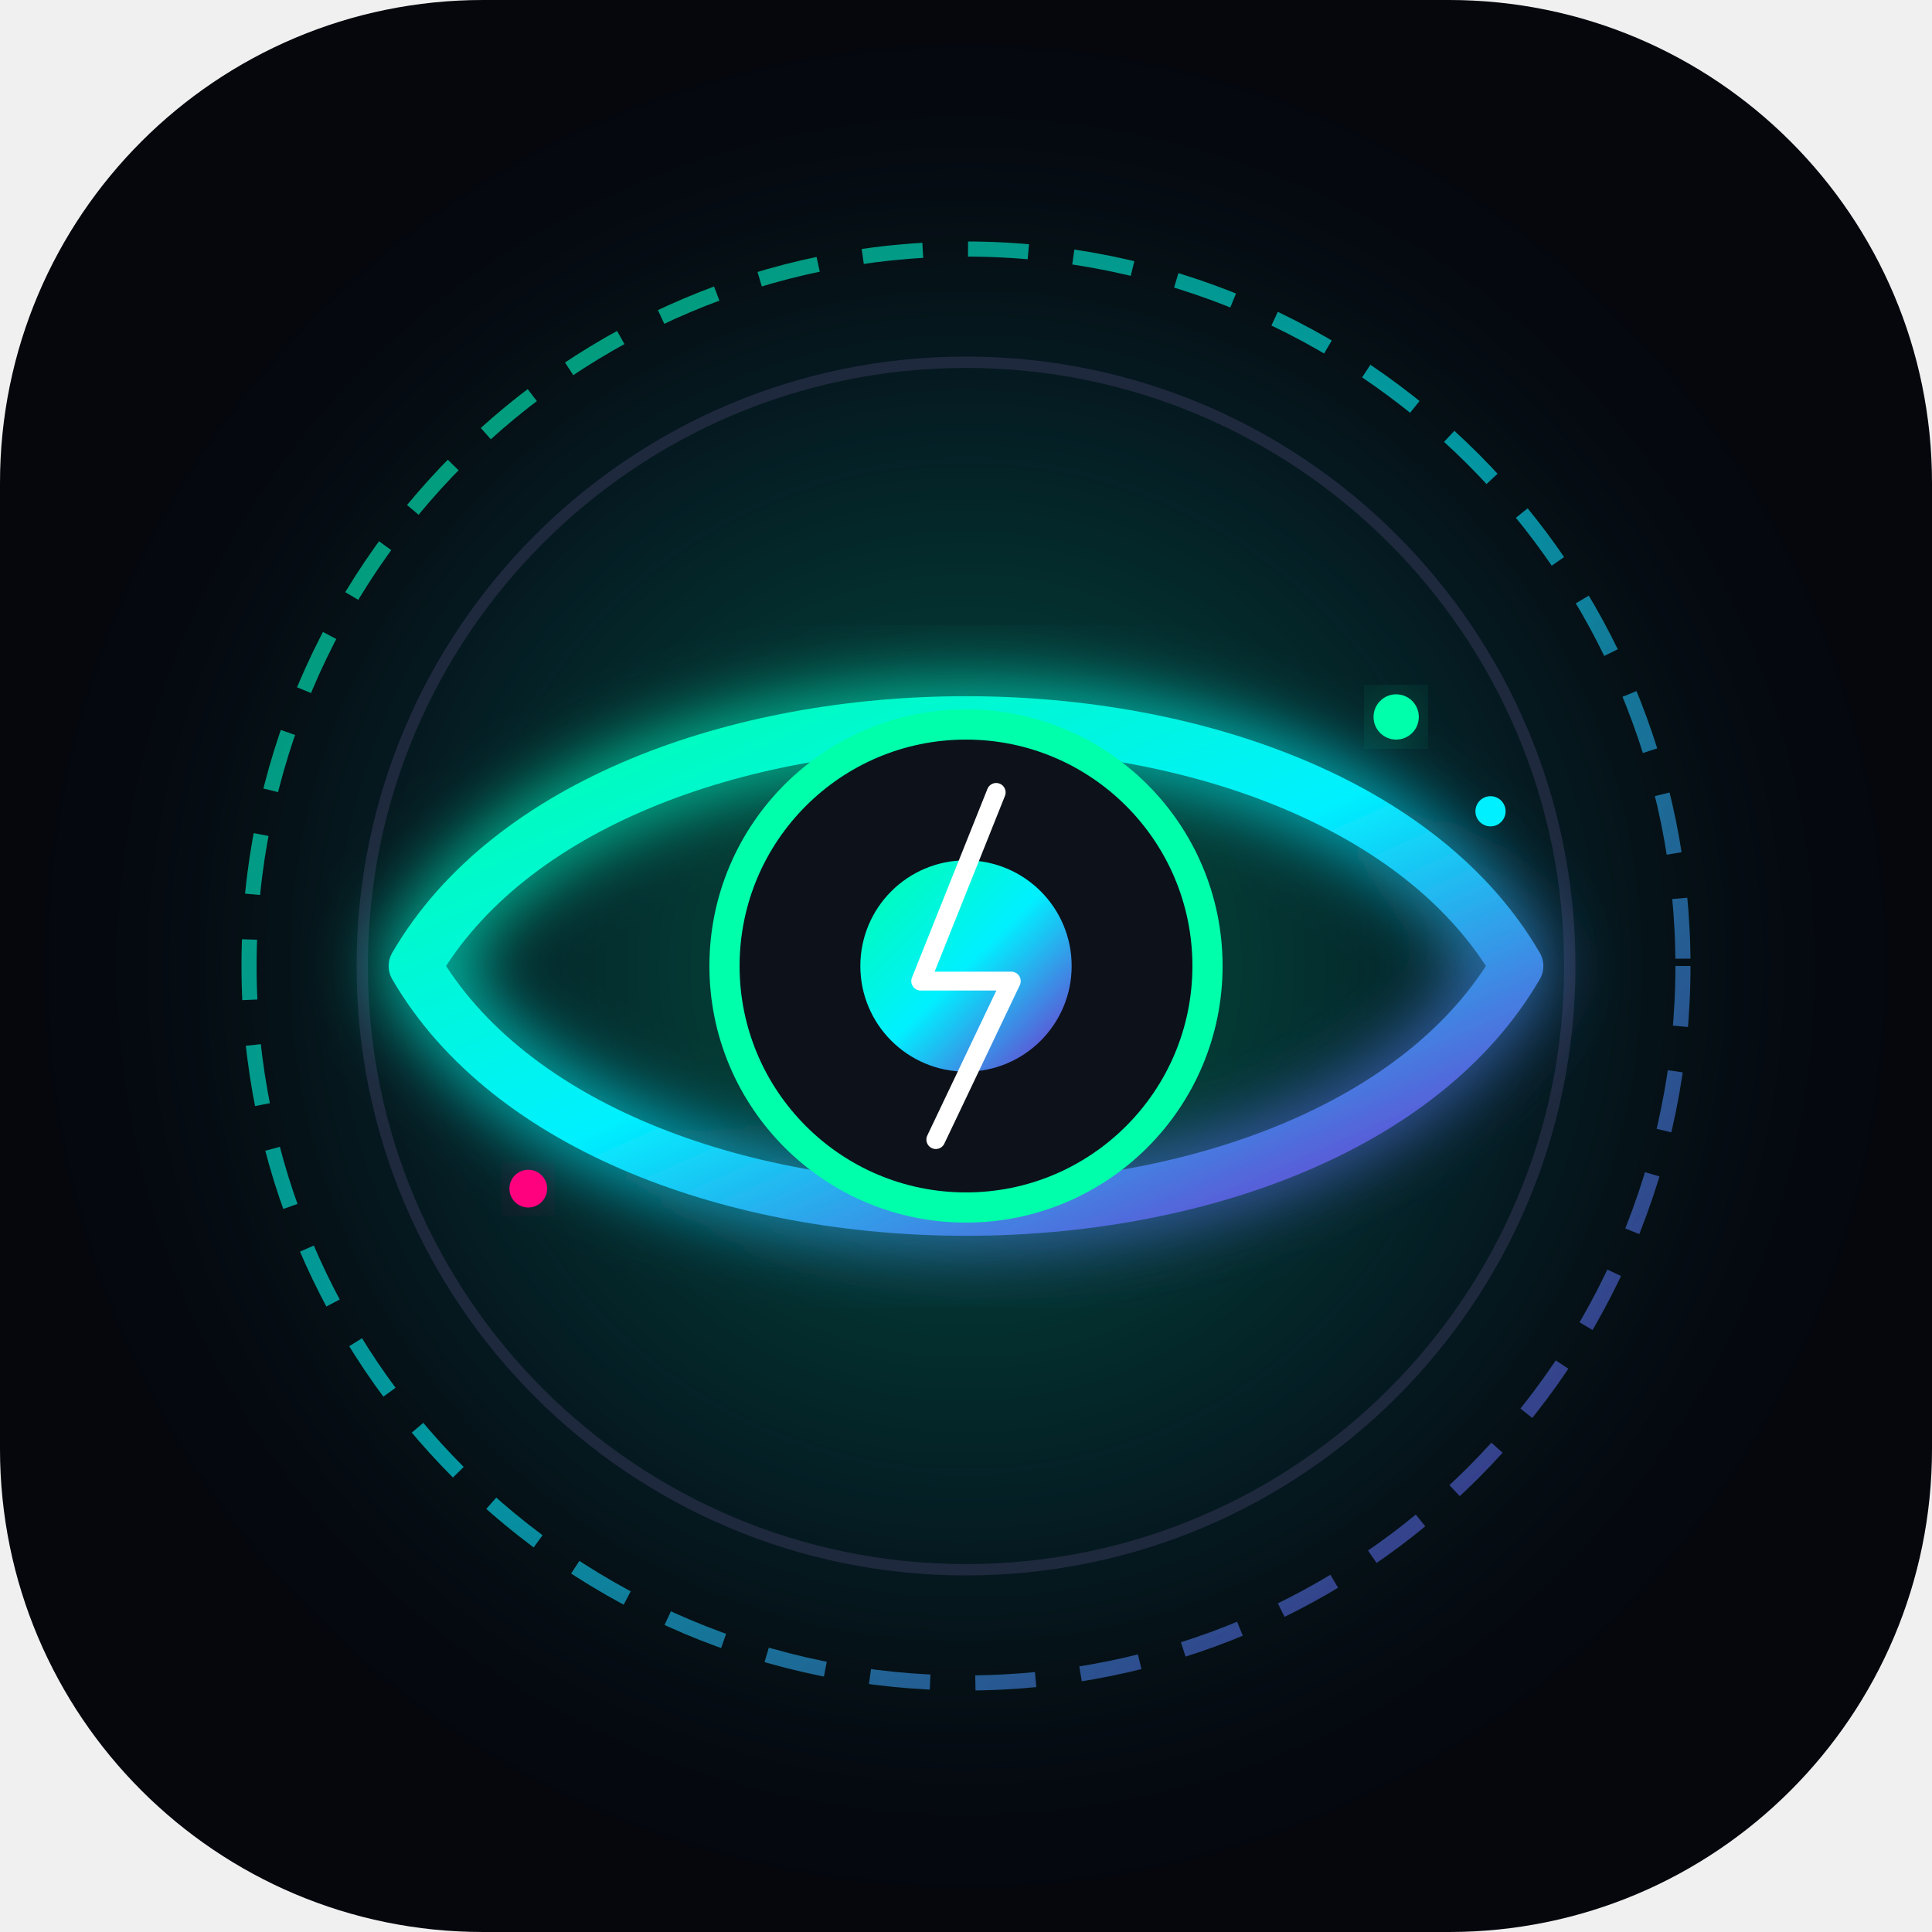
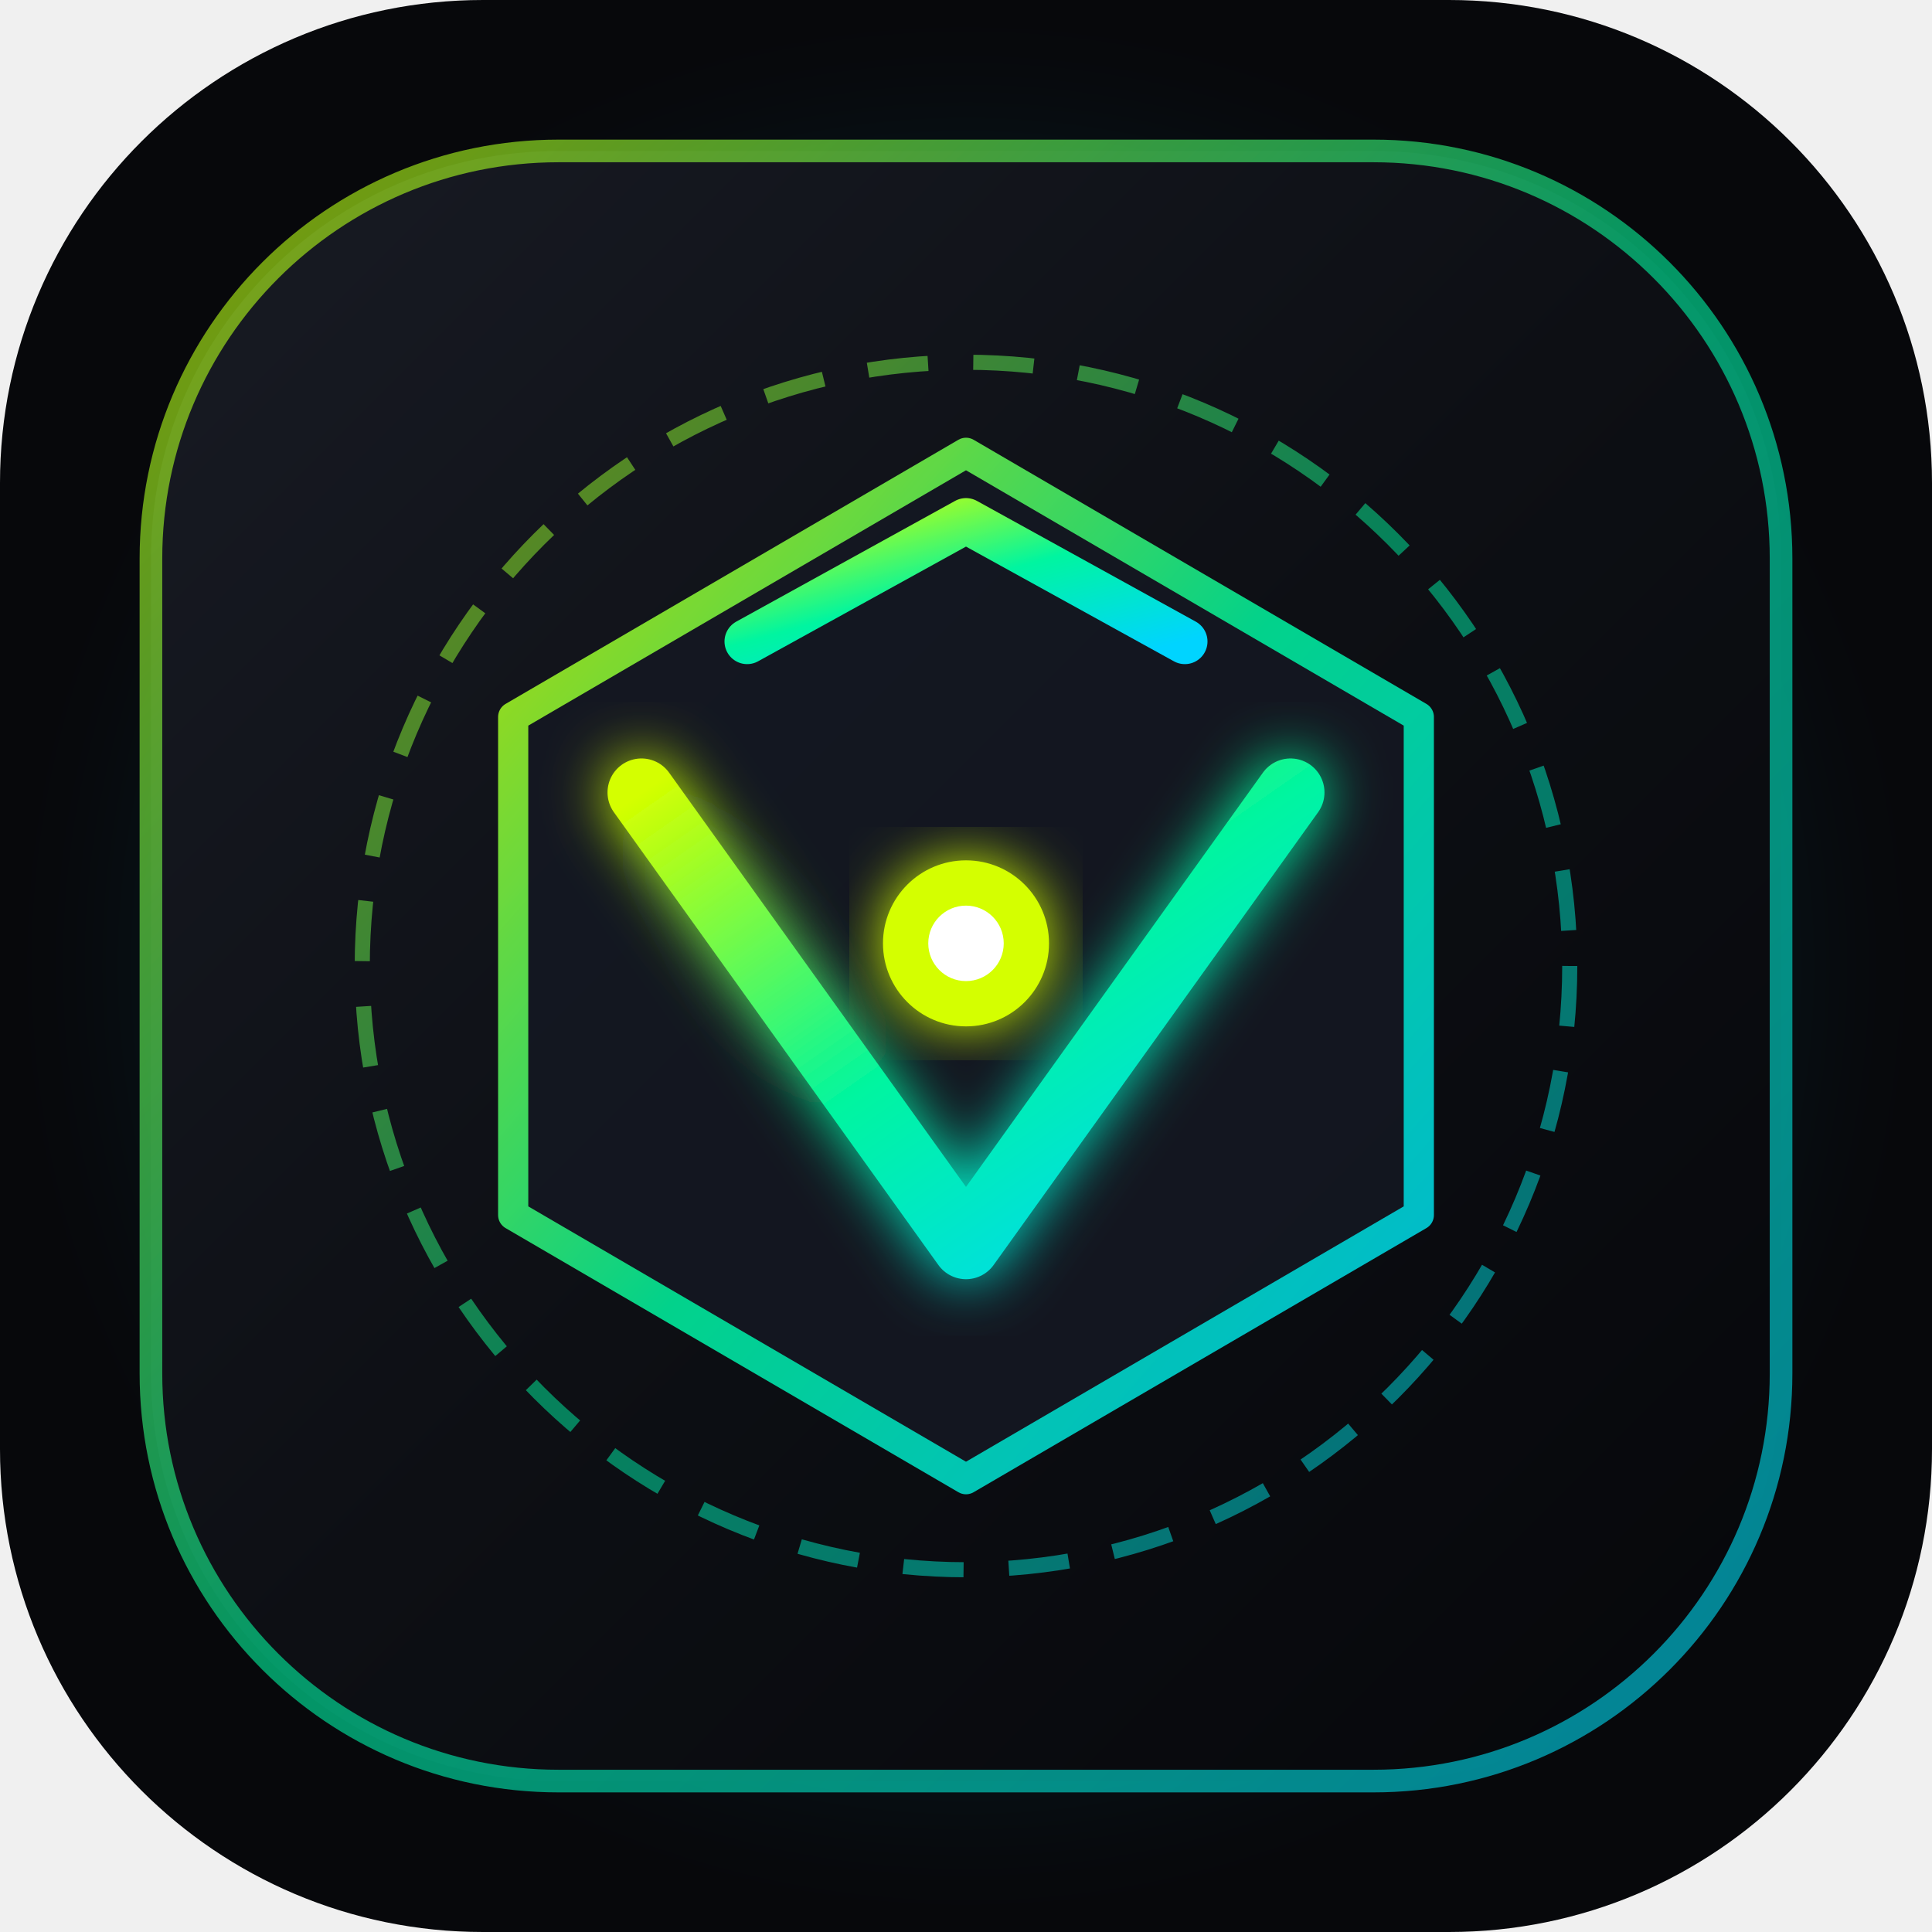
<svg xmlns="http://www.w3.org/2000/svg" viewBox="0 0 512 512" fill="none">
  <defs>
    <radialGradient id="bgGlow" cx="50%" cy="50%" r="50%">
-       <stop offset="0%" stop-color="#00ffaa" stop-opacity="0.3" />
-       <stop offset="70%" stop-color="#00f0ff" stop-opacity="0.05" />
-       <stop offset="100%" stop-color="#05070d" stop-opacity="0" />
+       <stop offset="0%" stop-color="#D4FF00" stop-opacity="0.35" />
+       <stop offset="45%" stop-color="#00F5A0" stop-opacity="0.15" />
+       <stop offset="80%" stop-color="#00D4FF" stop-opacity="0.05" />
+       <stop offset="100%" stop-color="#07080B" stop-opacity="0" />
    </radialGradient>
    <linearGradient id="neonGradient" x1="0%" y1="0%" x2="100%" y2="100%">
-       <stop offset="0%" stop-color="#00ffaa" />
-       <stop offset="50%" stop-color="#00f0ff" />
-       <stop offset="100%" stop-color="#7928ca" />
+       <stop offset="0%" stop-color="#D4FF00" />
+       <stop offset="50%" stop-color="#00F5A0" />
+       <stop offset="100%" stop-color="#00D4FF" />
+     </linearGradient>
+     <linearGradient id="plateGrad" x1="0%" y1="0%" x2="100%" y2="100%">
+       <stop offset="0%" stop-color="#181B24" />
+       <stop offset="50%" stop-color="#0D0F14" />
+       <stop offset="100%" stop-color="#06070A" />
    </linearGradient>
    <filter id="glowEffect" x="-20%" y="-20%" width="140%" height="140%">
-       <feGaussianBlur stdDeviation="10" result="blur" />
+       <feGaussianBlur stdDeviation="8" result="blur" />
      <feComposite in="SourceGraphic" in2="blur" operator="over" />
    </filter>
  </defs>
-   <rect width="512" height="512" rx="128" fill="#05070d" />
+   <rect width="512" height="512" rx="128" fill="#07080B" />
  <rect width="512" height="512" rx="128" fill="url(#bgGlow)" />
-   <circle cx="256" cy="256" r="190" stroke="url(#neonGradient)" stroke-width="4" stroke-dasharray="16 12" opacity="0.6" />
-   <circle cx="256" cy="256" r="160" stroke="#1f293d" stroke-width="3" />
-   <path d="M 110 256 C 160 170, 352 170, 402 256 C 352 342, 160 342, 110 256 Z" stroke="url(#neonGradient)" stroke-width="14" stroke-linecap="round" stroke-linejoin="round" fill="none" filter="url(#glowEffect)" />
-   <circle cx="256" cy="256" r="64" fill="#0d111a" stroke="#00ffaa" stroke-width="8" />
-   <circle cx="256" cy="256" r="28" fill="url(#neonGradient)" />
-   <circle cx="370" cy="190" r="6" fill="#00ffaa" filter="url(#glowEffect)" />
-   <circle cx="395" cy="215" r="4" fill="#00f0ff" />
-   <circle cx="140" cy="315" r="5" fill="#ff007f" filter="url(#glowEffect)" />
-   <path d="M 264 210 L 244 260 L 268 260 L 248 302" stroke="#ffffff" stroke-width="5" stroke-linecap="round" stroke-linejoin="round" />
+   <rect x="40" y="40" width="432" height="432" rx="108" fill="url(#plateGrad)" stroke="url(#neonGradient)" stroke-width="6" stroke-opacity="0.6" />
+   <circle cx="256" cy="256" r="160" stroke="url(#neonGradient)" stroke-width="4" stroke-dasharray="16 12" opacity="0.5" />
+   <path d="M256 120 L376 190 V322 L256 392 L136 322 V190 Z" fill="#141722" stroke="url(#neonGradient)" stroke-width="8" stroke-linecap="round" stroke-linejoin="round" opacity="0.85" />
+   <path d="M 170 210 L 256 330 L 342 210" stroke="url(#neonGradient)" stroke-width="18" stroke-linecap="round" stroke-linejoin="round" filter="url(#glowEffect)" />
+   <path d="M 198 170 L 256 138 L 314 170" stroke="url(#neonGradient)" stroke-width="12" stroke-linecap="round" stroke-linejoin="round" />
+   <circle cx="256" cy="250" r="22" fill="#D4FF00" filter="url(#glowEffect)" />
+   <circle cx="256" cy="250" r="10" fill="#FFFFFF" />
</svg>
